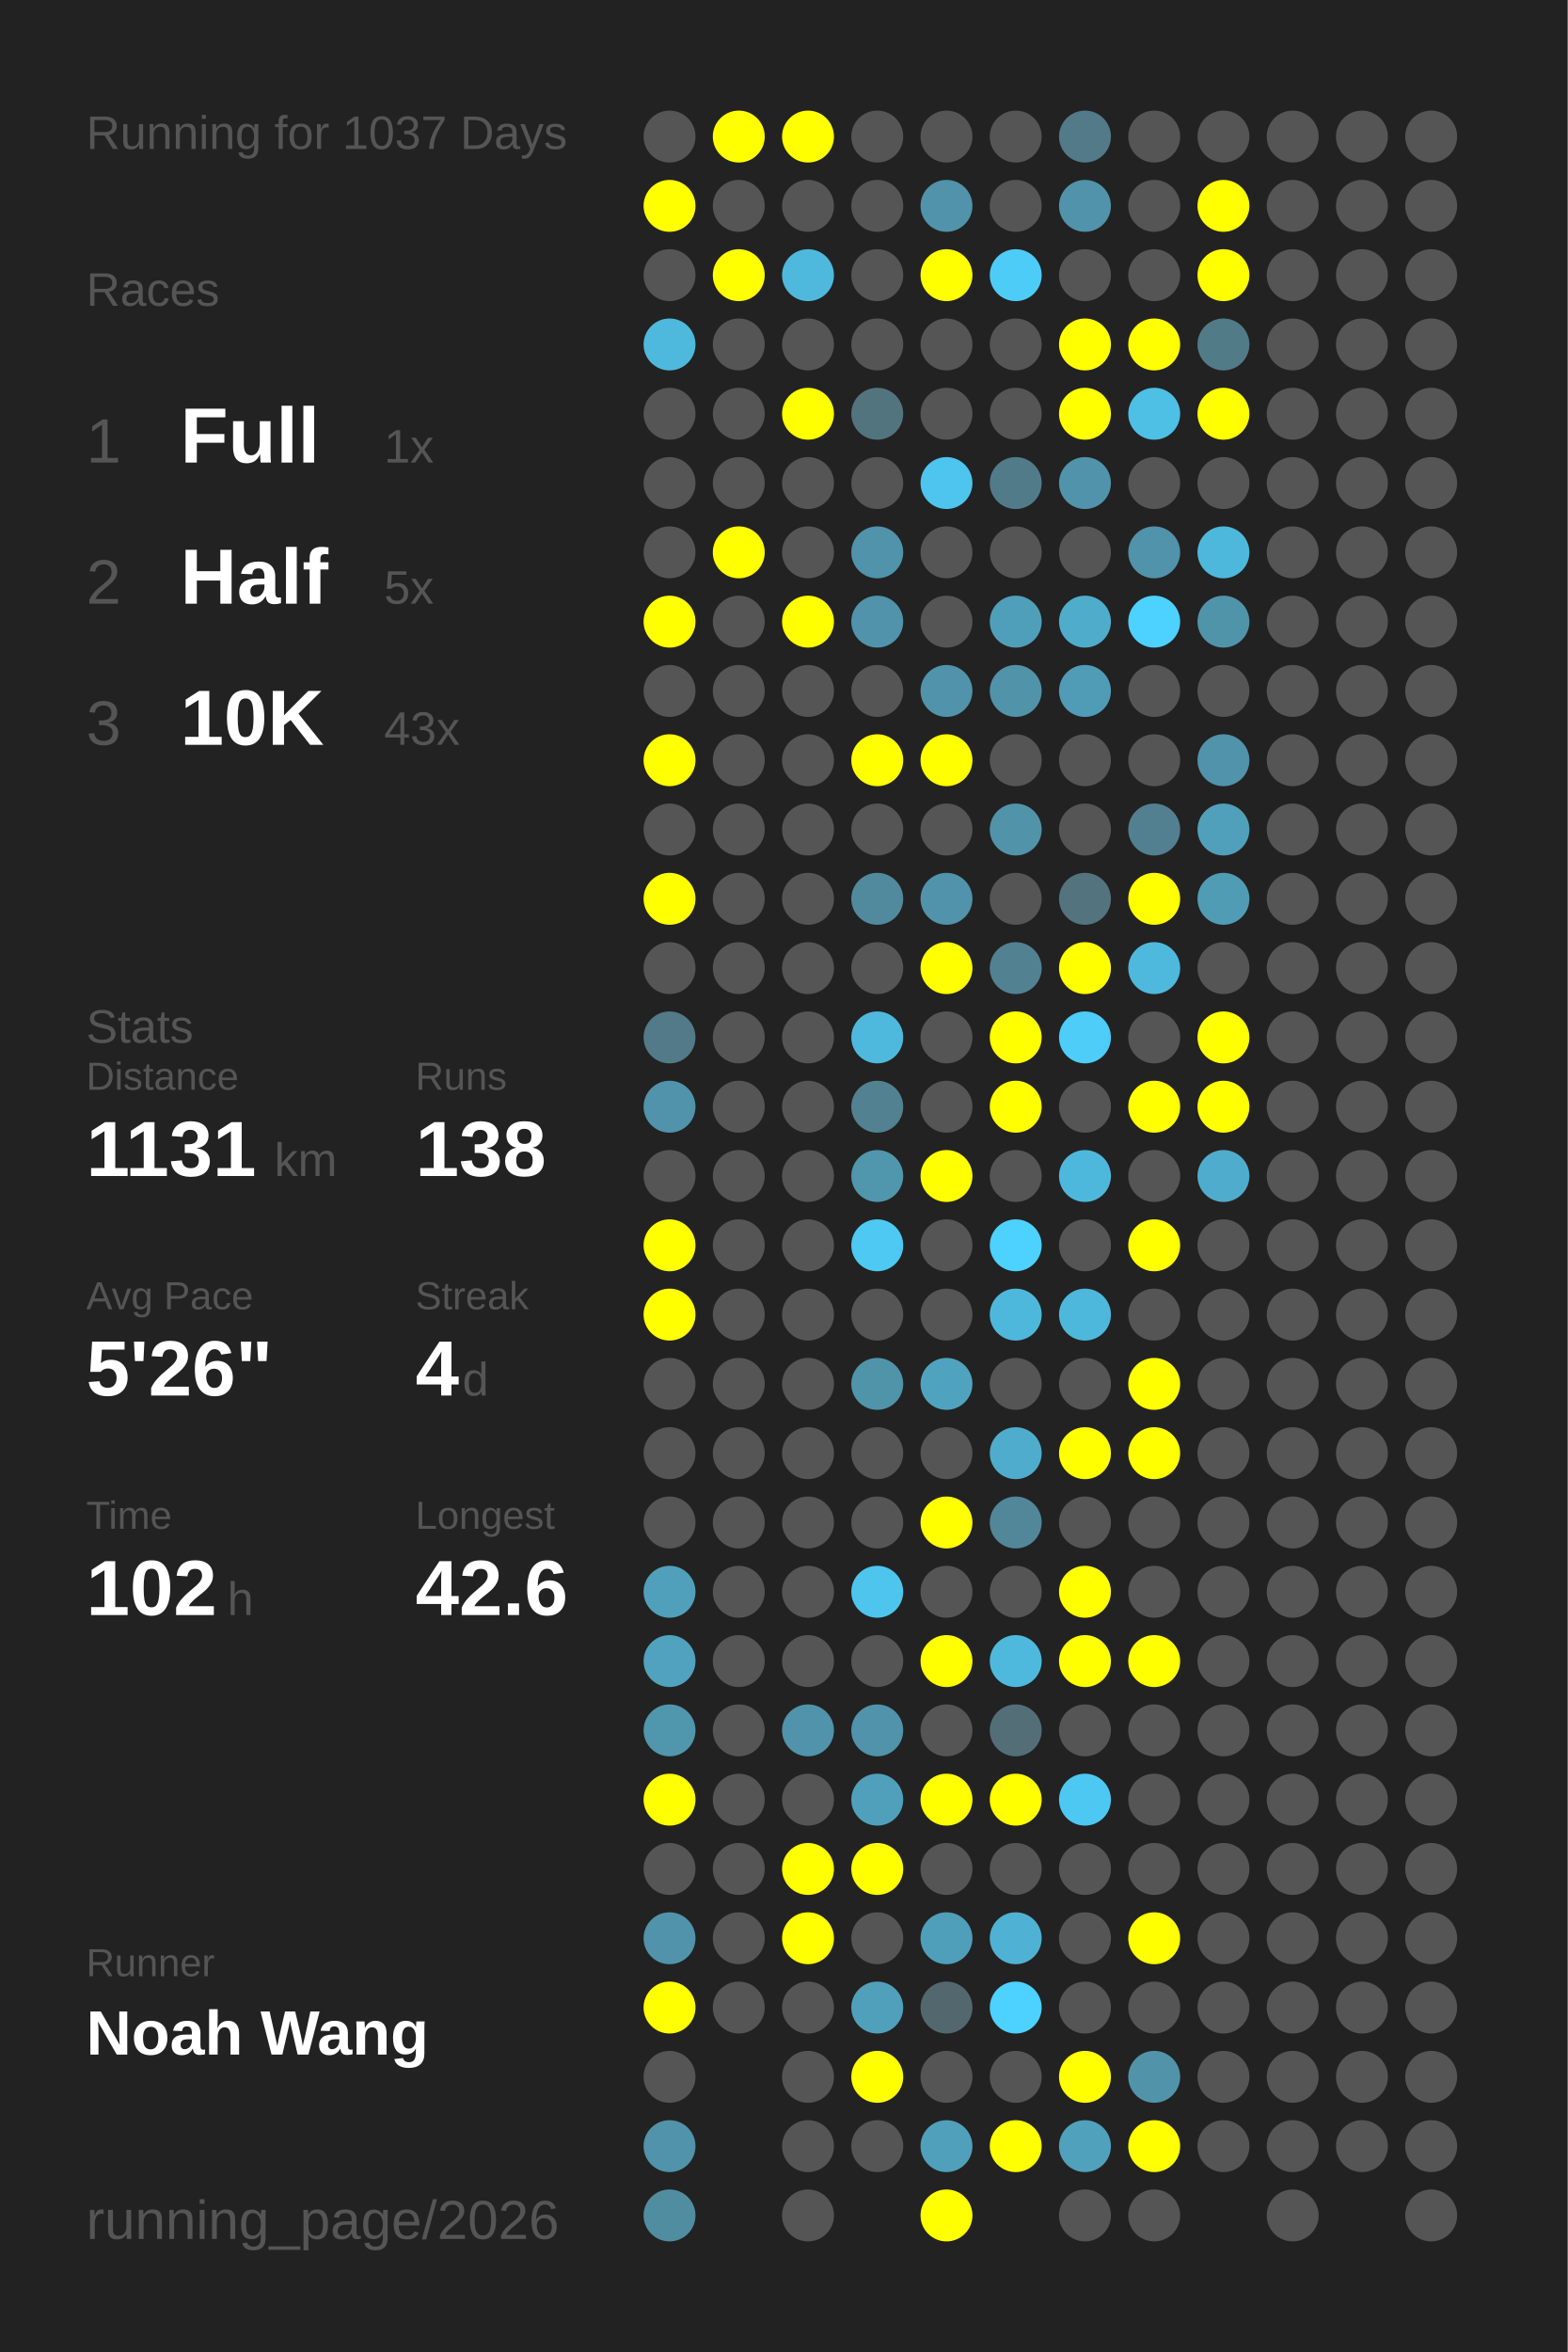
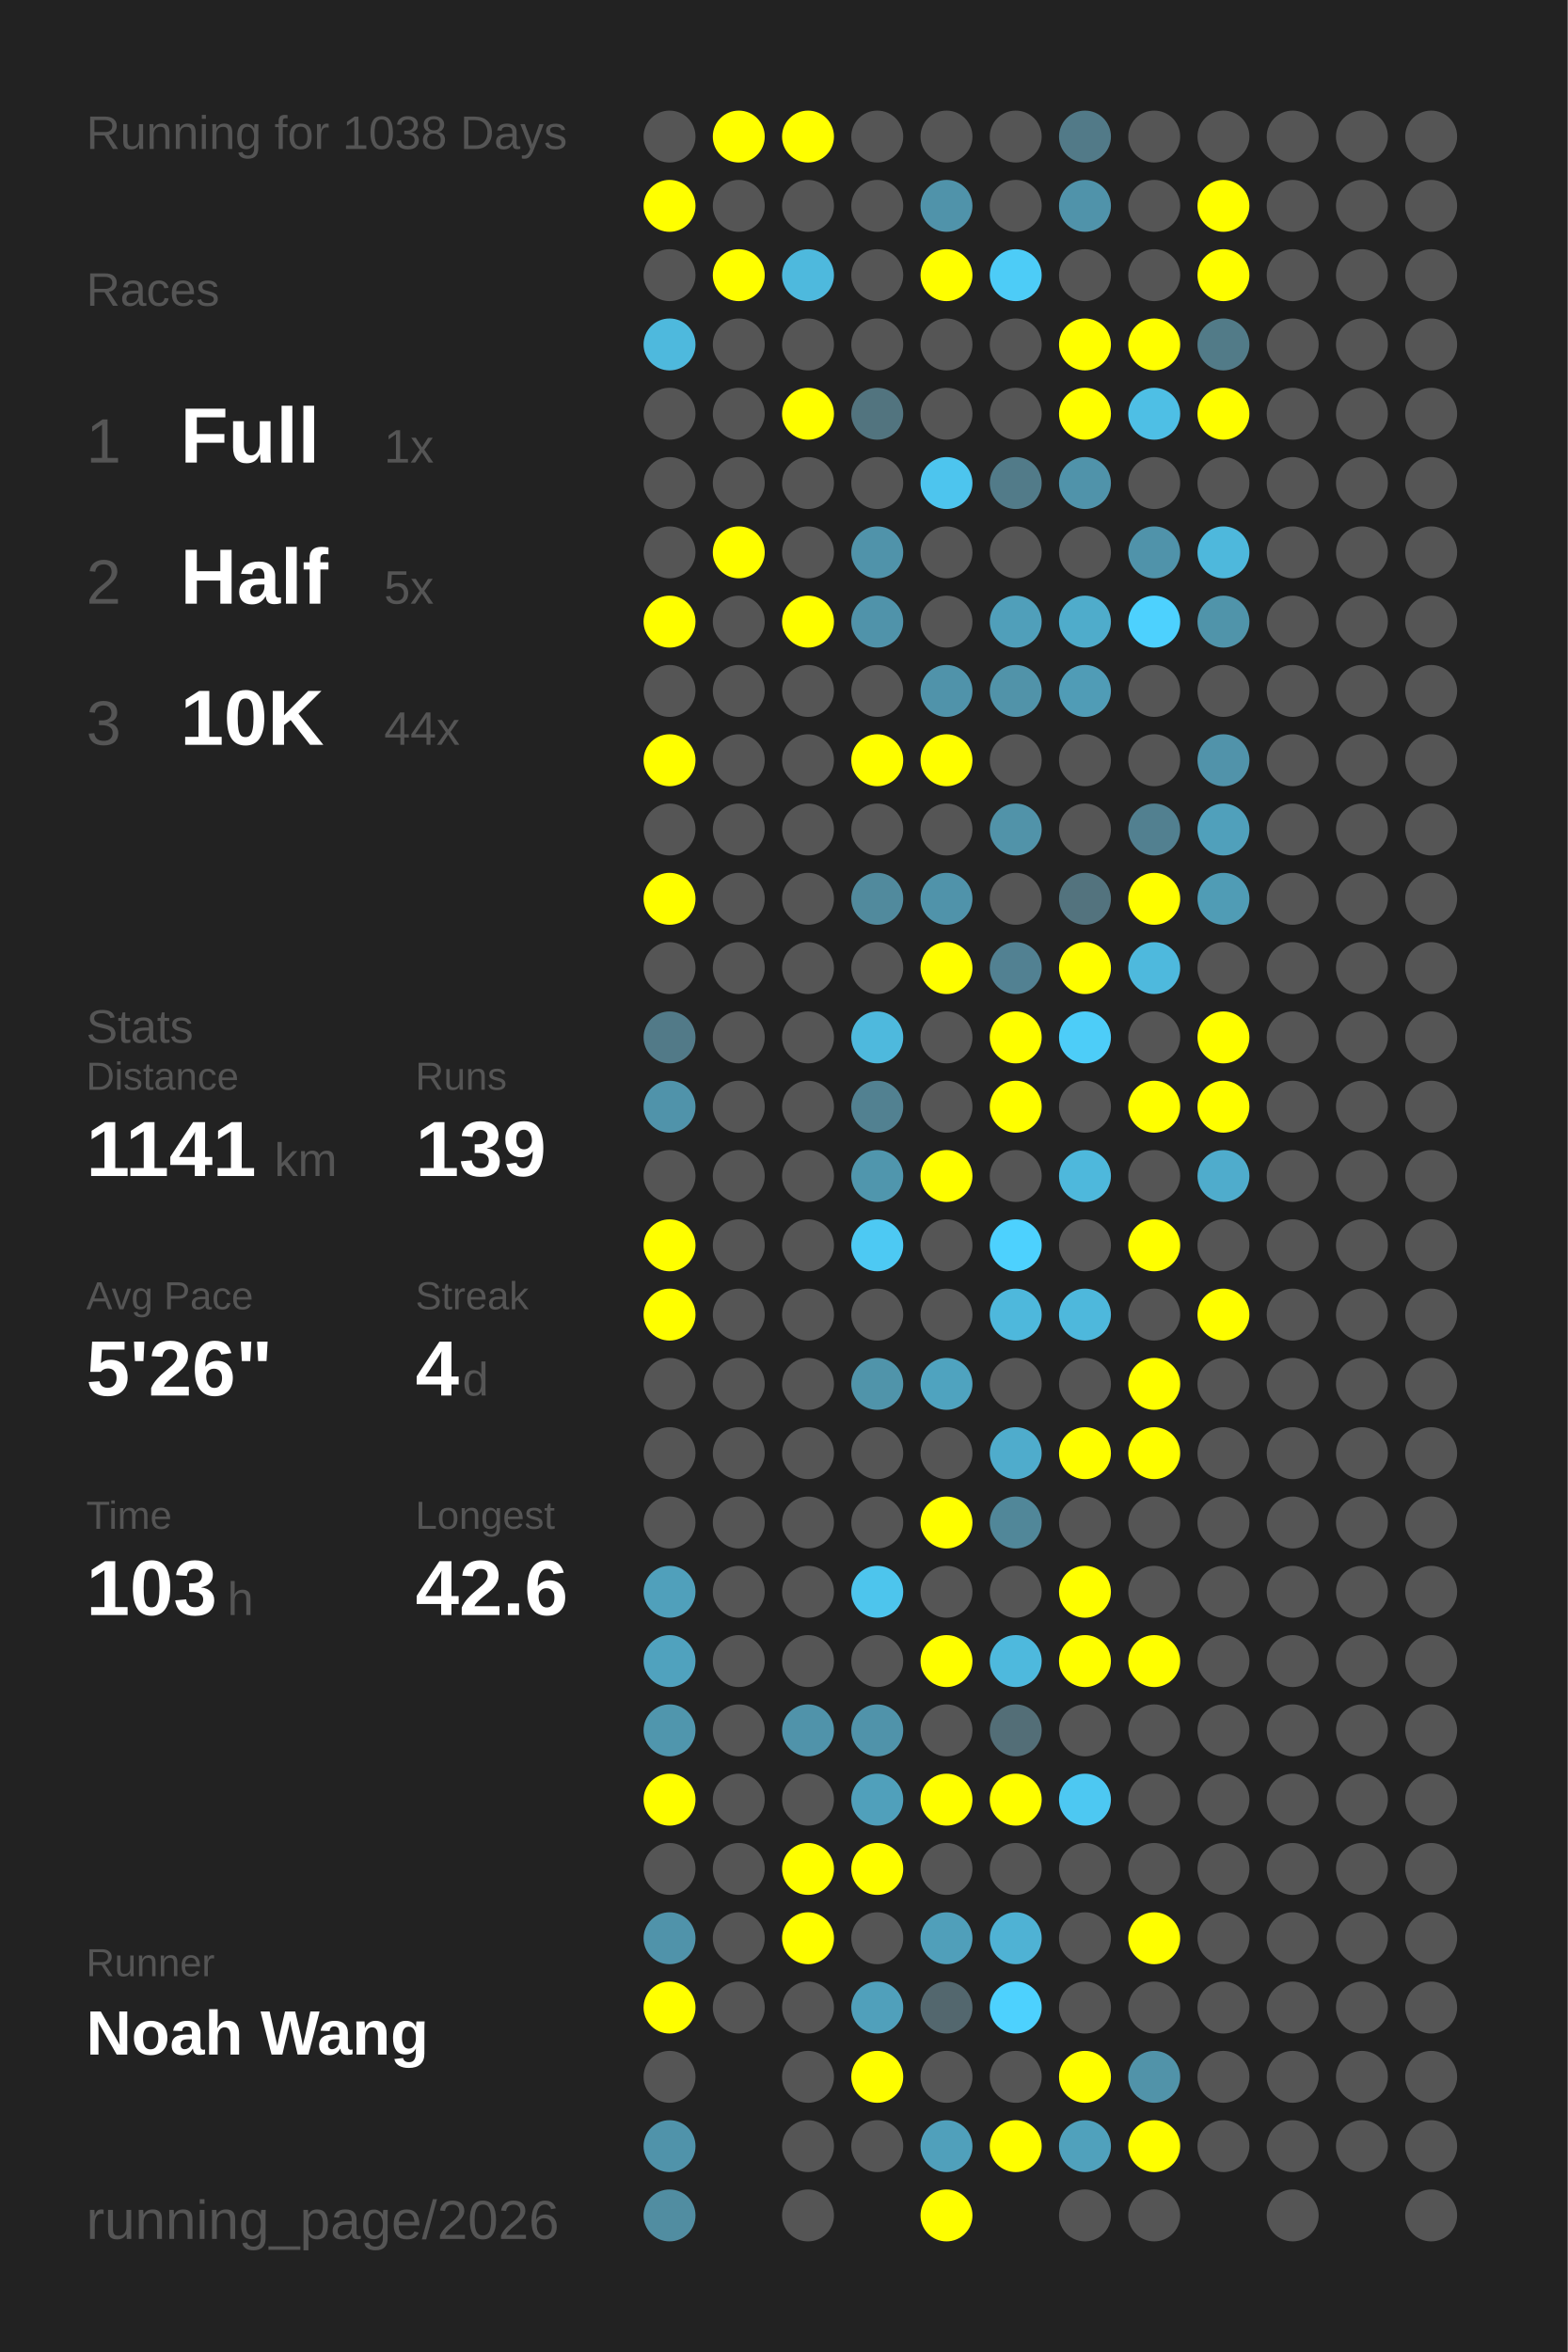
<svg xmlns="http://www.w3.org/2000/svg" baseProfile="full" height="300mm" version="1.1" viewBox="0,0,200,300" width="200mm">
  <defs />
  <rect fill="#222222" height="300" width="200" x="0" y="0" />
-   <text fill="#555555" style="font-size:6px; font-family:Arial;" x="11" y="19">Running for 1037 Days</text>
+   <text fill="#555555" style="font-size:6px; font-family:Arial;" x="11" y="19">Running for 1038 Days</text>
  <text fill="#555555" style="font-size:6px; font-family:Arial;" x="11" y="39">Races</text>
  <text fill="#555555" style="font-size:8px; font-family:Arial;" x="11" y="59">1</text>
  <text fill="#FFFFFF" style="font-size:10px; font-family:Arial; font-weight:bold;" x="23" y="59">Full</text>
  <text fill="#555555" style="font-size:6px; font-family:Arial;" x="49" y="59">1x</text>
  <text fill="#555555" style="font-size:8px; font-family:Arial;" x="11" y="77">2</text>
  <text fill="#FFFFFF" style="font-size:10px; font-family:Arial; font-weight:bold;" x="23" y="77">Half</text>
  <text fill="#555555" style="font-size:6px; font-family:Arial;" x="49" y="77">5x</text>
  <text fill="#555555" style="font-size:8px; font-family:Arial;" x="11" y="95">3</text>
  <text fill="#FFFFFF" style="font-size:10px; font-family:Arial; font-weight:bold;" x="23" y="95">10K</text>
-   <text fill="#555555" style="font-size:6px; font-family:Arial;" x="49" y="95">43x</text>
+   <text fill="#555555" style="font-size:6px; font-family:Arial;" x="49" y="95">44x</text>
  <text fill="#555555" style="font-size:6px; font-family:Arial;" x="11" y="133">Stats</text>
  <text fill="#555555" style="font-size:5px; font-family:Arial;" x="11" y="139">Distance</text>
-   <text fill="#FFFFFF" style="font-size:10px; font-family:Arial; font-weight:bold;" x="11" y="150">1131</text>
+   <text fill="#FFFFFF" style="font-size:10px; font-family:Arial; font-weight:bold;" x="11" y="150">1141</text>
  <text fill="#555555" style="font-size:6px; font-family:Arial;" x="35" y="150">km</text>
  <text fill="#555555" style="font-size:5px; font-family:Arial;" x="53" y="139">Runs</text>
-   <text fill="#FFFFFF" style="font-size:10px; font-family:Arial; font-weight:bold;" x="53" y="150">138</text>
+   <text fill="#FFFFFF" style="font-size:10px; font-family:Arial; font-weight:bold;" x="53" y="150">139</text>
  <text fill="#555555" style="font-size:5px; font-family:Arial;" x="11" y="167">Avg Pace</text>
  <text fill="#FFFFFF" style="font-size:10px; font-family:Arial; font-weight:bold;" x="11" y="178">5'26"</text>
  <text fill="#555555" style="font-size:5px; font-family:Arial;" x="53" y="167">Streak</text>
  <text fill="#FFFFFF" style="font-size:10px; font-family:Arial; font-weight:bold;" x="53" y="178">4</text>
  <text fill="#555555" style="font-size:6px; font-family:Arial;" x="59" y="178">d</text>
  <text fill="#555555" style="font-size:5px; font-family:Arial;" x="11" y="195">Time</text>
-   <text fill="#FFFFFF" style="font-size:10px; font-family:Arial; font-weight:bold;" x="11" y="206">102</text>
+   <text fill="#FFFFFF" style="font-size:10px; font-family:Arial; font-weight:bold;" x="11" y="206">103</text>
  <text fill="#555555" style="font-size:6px; font-family:Arial;" x="29" y="206">h</text>
  <text fill="#555555" style="font-size:5px; font-family:Arial;" x="53" y="195">Longest</text>
  <text fill="#FFFFFF" style="font-size:10px; font-family:Arial; font-weight:bold;" x="53" y="206">42.6</text>
  <text fill="#555555" style="font-size:5px; font-family:Arial;" x="11" y="252.065">Runner</text>
  <text fill="#FFFFFF" style="font-size:8px; font-family:Arial; font-weight:bold;" x="11" y="262.065">Noah Wang</text>
  <text fill="#555555" style="font-size:7px; font-family:Arial;" x="11" y="285.581">running_page/2026</text>
  <circle cx="85.417" cy="17.419" fill="#555555" r="3.312" />
  <circle cx="85.417" cy="26.258" fill="#FFFF00" r="3.312" />
  <circle cx="85.417" cy="35.097" fill="#555555" r="3.312" />
  <circle cx="85.417" cy="43.935" fill="#4eb9dd" r="3.312" />
  <circle cx="85.417" cy="52.774" fill="#555555" r="3.312" />
  <circle cx="85.417" cy="61.613" fill="#555555" r="3.312" />
  <circle cx="85.417" cy="70.452" fill="#555555" r="3.312" />
  <circle cx="85.417" cy="79.29" fill="#FFFF00" r="3.312" />
  <circle cx="85.417" cy="88.129" fill="#555555" r="3.312" />
  <circle cx="85.417" cy="96.968" fill="#FFFF00" r="3.312" />
  <circle cx="85.417" cy="105.806" fill="#555555" r="3.312" />
  <circle cx="85.417" cy="114.645" fill="#FFFF00" r="3.312" />
  <circle cx="85.417" cy="123.484" fill="#555555" r="3.312" />
  <circle cx="85.417" cy="132.323" fill="#527a88" r="3.312" />
  <circle cx="85.417" cy="141.161" fill="#5093aa" r="3.312" />
  <circle cx="85.417" cy="150" fill="#555555" r="3.312" />
  <circle cx="85.417" cy="158.839" fill="#FFFF00" r="3.312" />
  <circle cx="85.417" cy="167.677" fill="#FFFF00" r="3.312" />
  <circle cx="85.417" cy="176.516" fill="#555555" r="3.312" />
  <circle cx="85.417" cy="185.355" fill="#555555" r="3.312" />
  <circle cx="85.417" cy="194.194" fill="#555555" r="3.312" />
  <circle cx="85.417" cy="203.032" fill="#50a0bb" r="3.312" />
  <circle cx="85.417" cy="211.871" fill="#50a2be" r="3.312" />
  <circle cx="85.417" cy="220.71" fill="#5096ad" r="3.312" />
  <circle cx="85.417" cy="229.548" fill="#FFFF00" r="3.312" />
  <circle cx="85.417" cy="238.387" fill="#555555" r="3.312" />
  <circle cx="85.417" cy="247.226" fill="#5093aa" r="3.312" />
  <circle cx="85.417" cy="256.065" fill="#FFFF00" r="3.312" />
  <circle cx="85.417" cy="264.903" fill="#555555" r="3.312" />
  <circle cx="85.417" cy="273.742" fill="#5093aa" r="3.312" />
  <circle cx="85.417" cy="282.581" fill="#518da1" r="3.312" />
  <circle cx="94.25" cy="17.419" fill="#FFFF00" r="3.312" />
  <circle cx="94.25" cy="26.258" fill="#555555" r="3.312" />
  <circle cx="94.25" cy="35.097" fill="#FFFF00" r="3.312" />
  <circle cx="94.25" cy="43.935" fill="#555555" r="3.312" />
  <circle cx="94.25" cy="52.774" fill="#555555" r="3.312" />
  <circle cx="94.25" cy="61.613" fill="#555555" r="3.312" />
  <circle cx="94.25" cy="70.452" fill="#FFFF00" r="3.312" />
  <circle cx="94.25" cy="79.29" fill="#555555" r="3.312" />
  <circle cx="94.25" cy="88.129" fill="#555555" r="3.312" />
  <circle cx="94.25" cy="96.968" fill="#555555" r="3.312" />
  <circle cx="94.25" cy="105.806" fill="#555555" r="3.312" />
  <circle cx="94.25" cy="114.645" fill="#555555" r="3.312" />
  <circle cx="94.25" cy="123.484" fill="#555555" r="3.312" />
  <circle cx="94.25" cy="132.323" fill="#555555" r="3.312" />
  <circle cx="94.25" cy="141.161" fill="#555555" r="3.312" />
  <circle cx="94.25" cy="150" fill="#555555" r="3.312" />
  <circle cx="94.25" cy="158.839" fill="#555555" r="3.312" />
  <circle cx="94.25" cy="167.677" fill="#555555" r="3.312" />
  <circle cx="94.25" cy="176.516" fill="#555555" r="3.312" />
  <circle cx="94.25" cy="185.355" fill="#555555" r="3.312" />
  <circle cx="94.25" cy="194.194" fill="#555555" r="3.312" />
  <circle cx="94.25" cy="203.032" fill="#555555" r="3.312" />
  <circle cx="94.25" cy="211.871" fill="#555555" r="3.312" />
  <circle cx="94.25" cy="220.71" fill="#555555" r="3.312" />
  <circle cx="94.25" cy="229.548" fill="#555555" r="3.312" />
  <circle cx="94.25" cy="238.387" fill="#555555" r="3.312" />
  <circle cx="94.25" cy="247.226" fill="#555555" r="3.312" />
  <circle cx="94.25" cy="256.065" fill="#555555" r="3.312" />
  <circle cx="103.083" cy="17.419" fill="#FFFF00" r="3.312" />
  <circle cx="103.083" cy="26.258" fill="#555555" r="3.312" />
  <circle cx="103.083" cy="35.097" fill="#4eb9dd" r="3.312" />
  <circle cx="103.083" cy="43.935" fill="#555555" r="3.312" />
  <circle cx="103.083" cy="52.774" fill="#FFFF00" r="3.312" />
  <circle cx="103.083" cy="61.613" fill="#555555" r="3.312" />
  <circle cx="103.083" cy="70.452" fill="#555555" r="3.312" />
  <circle cx="103.083" cy="79.29" fill="#FFFF00" r="3.312" />
  <circle cx="103.083" cy="88.129" fill="#555555" r="3.312" />
  <circle cx="103.083" cy="96.968" fill="#555555" r="3.312" />
  <circle cx="103.083" cy="105.806" fill="#555555" r="3.312" />
  <circle cx="103.083" cy="114.645" fill="#555555" r="3.312" />
  <circle cx="103.083" cy="123.484" fill="#555555" r="3.312" />
  <circle cx="103.083" cy="132.323" fill="#555555" r="3.312" />
  <circle cx="103.083" cy="141.161" fill="#555555" r="3.312" />
  <circle cx="103.083" cy="150" fill="#555555" r="3.312" />
  <circle cx="103.083" cy="158.839" fill="#555555" r="3.312" />
  <circle cx="103.083" cy="167.677" fill="#555555" r="3.312" />
  <circle cx="103.083" cy="176.516" fill="#555555" r="3.312" />
  <circle cx="103.083" cy="185.355" fill="#555555" r="3.312" />
  <circle cx="103.083" cy="194.194" fill="#555555" r="3.312" />
  <circle cx="103.083" cy="203.032" fill="#555555" r="3.312" />
  <circle cx="103.083" cy="211.871" fill="#555555" r="3.312" />
  <circle cx="103.083" cy="220.71" fill="#5093aa" r="3.312" />
  <circle cx="103.083" cy="229.548" fill="#555555" r="3.312" />
  <circle cx="103.083" cy="238.387" fill="#FFFF00" r="3.312" />
  <circle cx="103.083" cy="247.226" fill="#FFFF00" r="3.312" />
  <circle cx="103.083" cy="256.065" fill="#555555" r="3.312" />
  <circle cx="103.083" cy="264.903" fill="#555555" r="3.312" />
  <circle cx="103.083" cy="273.742" fill="#555555" r="3.312" />
  <circle cx="103.083" cy="282.581" fill="#555555" r="3.312" />
  <circle cx="111.917" cy="17.419" fill="#555555" r="3.312" />
  <circle cx="111.917" cy="26.258" fill="#555555" r="3.312" />
  <circle cx="111.917" cy="35.097" fill="#555555" r="3.312" />
  <circle cx="111.917" cy="43.935" fill="#555555" r="3.312" />
  <circle cx="111.917" cy="52.774" fill="#52747f" r="3.312" />
  <circle cx="111.917" cy="61.613" fill="#555555" r="3.312" />
  <circle cx="111.917" cy="70.452" fill="#5093aa" r="3.312" />
  <circle cx="111.917" cy="79.29" fill="#5093aa" r="3.312" />
  <circle cx="111.917" cy="88.129" fill="#555555" r="3.312" />
  <circle cx="111.917" cy="96.968" fill="#FFFF00" r="3.312" />
  <circle cx="111.917" cy="105.806" fill="#555555" r="3.312" />
  <circle cx="111.917" cy="114.645" fill="#518a9d" r="3.312" />
  <circle cx="111.917" cy="123.484" fill="#555555" r="3.312" />
  <circle cx="111.917" cy="132.323" fill="#4eb9dd" r="3.312" />
  <circle cx="111.917" cy="141.161" fill="#528191" r="3.312" />
  <circle cx="111.917" cy="150" fill="#5096ad" r="3.312" />
  <circle cx="111.917" cy="158.839" fill="#4dc9f3" r="3.312" />
  <circle cx="111.917" cy="167.677" fill="#555555" r="3.312" />
  <circle cx="111.917" cy="176.516" fill="#5094aa" r="3.312" />
  <circle cx="111.917" cy="185.355" fill="#555555" r="3.312" />
  <circle cx="111.917" cy="194.194" fill="#555555" r="3.312" />
  <circle cx="111.917" cy="203.032" fill="#4dc5ed" r="3.312" />
  <circle cx="111.917" cy="211.871" fill="#555555" r="3.312" />
  <circle cx="111.917" cy="220.71" fill="#5093aa" r="3.312" />
  <circle cx="111.917" cy="229.548" fill="#50a0bb" r="3.312" />
  <circle cx="111.917" cy="238.387" fill="#FFFF00" r="3.312" />
  <circle cx="111.917" cy="247.226" fill="#555555" r="3.312" />
  <circle cx="111.917" cy="256.065" fill="#50a0bb" r="3.312" />
  <circle cx="111.917" cy="264.903" fill="#FFFF00" r="3.312" />
  <circle cx="111.917" cy="273.742" fill="#555555" r="3.312" />
  <circle cx="120.75" cy="17.419" fill="#555555" r="3.312" />
  <circle cx="120.75" cy="26.258" fill="#5093aa" r="3.312" />
  <circle cx="120.75" cy="35.097" fill="#FFFF00" r="3.312" />
  <circle cx="120.75" cy="43.935" fill="#555555" r="3.312" />
  <circle cx="120.75" cy="52.774" fill="#555555" r="3.312" />
  <circle cx="120.75" cy="61.613" fill="#4dc5ee" r="3.312" />
  <circle cx="120.75" cy="70.452" fill="#555555" r="3.312" />
  <circle cx="120.75" cy="79.29" fill="#555555" r="3.312" />
  <circle cx="120.75" cy="88.129" fill="#5093aa" r="3.312" />
  <circle cx="120.75" cy="96.968" fill="#FFFF00" r="3.312" />
  <circle cx="120.75" cy="105.806" fill="#555555" r="3.312" />
  <circle cx="120.75" cy="114.645" fill="#5093aa" r="3.312" />
  <circle cx="120.75" cy="123.484" fill="#FFFF00" r="3.312" />
  <circle cx="120.75" cy="132.323" fill="#555555" r="3.312" />
  <circle cx="120.75" cy="141.161" fill="#555555" r="3.312" />
  <circle cx="120.75" cy="150" fill="#FFFF00" r="3.312" />
  <circle cx="120.75" cy="158.839" fill="#555555" r="3.312" />
  <circle cx="120.75" cy="167.677" fill="#555555" r="3.312" />
  <circle cx="120.75" cy="176.516" fill="#4fa3bf" r="3.312" />
  <circle cx="120.75" cy="185.355" fill="#555555" r="3.312" />
  <circle cx="120.75" cy="194.194" fill="#FFFF00" r="3.312" />
  <circle cx="120.75" cy="203.032" fill="#555555" r="3.312" />
  <circle cx="120.75" cy="211.871" fill="#FFFF00" r="3.312" />
  <circle cx="120.75" cy="220.71" fill="#555555" r="3.312" />
  <circle cx="120.75" cy="229.548" fill="#FFFF00" r="3.312" />
  <circle cx="120.75" cy="238.387" fill="#555555" r="3.312" />
  <circle cx="120.75" cy="247.226" fill="#509fba" r="3.312" />
  <circle cx="120.75" cy="256.065" fill="#53676e" r="3.312" />
  <circle cx="120.75" cy="264.903" fill="#555555" r="3.312" />
  <circle cx="120.75" cy="273.742" fill="#50a0bb" r="3.312" />
  <circle cx="120.75" cy="282.581" fill="#FFFF00" r="3.312" />
  <circle cx="129.583" cy="17.419" fill="#555555" r="3.312" />
  <circle cx="129.583" cy="26.258" fill="#555555" r="3.312" />
  <circle cx="129.583" cy="35.097" fill="#4dccf7" r="3.312" />
  <circle cx="129.583" cy="43.935" fill="#555555" r="3.312" />
  <circle cx="129.583" cy="52.774" fill="#555555" r="3.312" />
  <circle cx="129.583" cy="61.613" fill="#527b89" r="3.312" />
  <circle cx="129.583" cy="70.452" fill="#555555" r="3.312" />
  <circle cx="129.583" cy="79.29" fill="#509fba" r="3.312" />
  <circle cx="129.583" cy="88.129" fill="#5193a9" r="3.312" />
  <circle cx="129.583" cy="96.968" fill="#555555" r="3.312" />
  <circle cx="129.583" cy="105.806" fill="#5193a9" r="3.312" />
  <circle cx="129.583" cy="114.645" fill="#555555" r="3.312" />
  <circle cx="129.583" cy="123.484" fill="#528192" r="3.312" />
  <circle cx="129.583" cy="132.323" fill="#FFFF00" r="3.312" />
  <circle cx="129.583" cy="141.161" fill="#FFFF00" r="3.312" />
  <circle cx="129.583" cy="150" fill="#555555" r="3.312" />
  <circle cx="129.583" cy="158.839" fill="#4dd1fe" r="3.312" />
  <circle cx="129.583" cy="167.677" fill="#4eb8dc" r="3.312" />
  <circle cx="129.583" cy="176.516" fill="#555555" r="3.312" />
  <circle cx="129.583" cy="185.355" fill="#4faccc" r="3.312" />
  <circle cx="129.583" cy="194.194" fill="#518799" r="3.312" />
  <circle cx="129.583" cy="203.032" fill="#555555" r="3.312" />
  <circle cx="129.583" cy="211.871" fill="#4eb9dd" r="3.312" />
  <circle cx="129.583" cy="220.71" fill="#536e77" r="3.312" />
  <circle cx="129.583" cy="229.548" fill="#FFFF00" r="3.312" />
  <circle cx="129.583" cy="238.387" fill="#555555" r="3.312" />
  <circle cx="129.583" cy="247.226" fill="#4fb2d4" r="3.312" />
  <circle cx="129.583" cy="256.065" fill="#4dd1fe" r="3.312" />
  <circle cx="129.583" cy="264.903" fill="#555555" r="3.312" />
  <circle cx="129.583" cy="273.742" fill="#FFFF00" r="3.312" />
  <circle cx="138.417" cy="17.419" fill="#527a88" r="3.312" />
  <circle cx="138.417" cy="26.258" fill="#5093aa" r="3.312" />
  <circle cx="138.417" cy="35.097" fill="#555555" r="3.312" />
  <circle cx="138.417" cy="43.935" fill="#FFFF00" r="3.312" />
  <circle cx="138.417" cy="52.774" fill="#FFFF00" r="3.312" />
  <circle cx="138.417" cy="61.613" fill="#5093aa" r="3.312" />
  <circle cx="138.417" cy="70.452" fill="#555555" r="3.312" />
  <circle cx="138.417" cy="79.29" fill="#4faccb" r="3.312" />
  <circle cx="138.417" cy="88.129" fill="#509cb6" r="3.312" />
  <circle cx="138.417" cy="96.968" fill="#555555" r="3.312" />
  <circle cx="138.417" cy="105.806" fill="#555555" r="3.312" />
  <circle cx="138.417" cy="114.645" fill="#53737e" r="3.312" />
  <circle cx="138.417" cy="123.484" fill="#FFFF00" r="3.312" />
  <circle cx="138.417" cy="132.323" fill="#4dcdf8" r="3.312" />
  <circle cx="138.417" cy="141.161" fill="#555555" r="3.312" />
  <circle cx="138.417" cy="150" fill="#4eb8dc" r="3.312" />
  <circle cx="138.417" cy="158.839" fill="#555555" r="3.312" />
  <circle cx="138.417" cy="167.677" fill="#4eb8dc" r="3.312" />
  <circle cx="138.417" cy="176.516" fill="#555555" r="3.312" />
  <circle cx="138.417" cy="185.355" fill="#FFFF00" r="3.312" />
  <circle cx="138.417" cy="194.194" fill="#555555" r="3.312" />
  <circle cx="138.417" cy="203.032" fill="#FFFF00" r="3.312" />
  <circle cx="138.417" cy="211.871" fill="#FFFF00" r="3.312" />
  <circle cx="138.417" cy="220.71" fill="#555555" r="3.312" />
  <circle cx="138.417" cy="229.548" fill="#4dc8f2" r="3.312" />
  <circle cx="138.417" cy="238.387" fill="#555555" r="3.312" />
  <circle cx="138.417" cy="247.226" fill="#555555" r="3.312" />
  <circle cx="138.417" cy="256.065" fill="#555555" r="3.312" />
  <circle cx="138.417" cy="264.903" fill="#FFFF00" r="3.312" />
  <circle cx="138.417" cy="273.742" fill="#50a1bc" r="3.312" />
  <circle cx="138.417" cy="282.581" fill="#555555" r="3.312" />
  <circle cx="147.25" cy="17.419" fill="#555555" r="3.312" />
  <circle cx="147.25" cy="26.258" fill="#555555" r="3.312" />
  <circle cx="147.25" cy="35.097" fill="#555555" r="3.312" />
  <circle cx="147.25" cy="43.935" fill="#FFFF00" r="3.312" />
  <circle cx="147.25" cy="52.774" fill="#4ebfe5" r="3.312" />
  <circle cx="147.25" cy="61.613" fill="#555555" r="3.312" />
  <circle cx="147.25" cy="70.452" fill="#5093aa" r="3.312" />
  <circle cx="147.25" cy="79.29" fill="#4dd1fe" r="3.312" />
  <circle cx="147.25" cy="88.129" fill="#555555" r="3.312" />
  <circle cx="147.25" cy="96.968" fill="#555555" r="3.312" />
  <circle cx="147.25" cy="105.806" fill="#528090" r="3.312" />
  <circle cx="147.25" cy="114.645" fill="#FFFF00" r="3.312" />
  <circle cx="147.25" cy="123.484" fill="#4eb9dd" r="3.312" />
  <circle cx="147.25" cy="132.323" fill="#555555" r="3.312" />
  <circle cx="147.25" cy="141.161" fill="#FFFF00" r="3.312" />
  <circle cx="147.25" cy="150" fill="#555555" r="3.312" />
  <circle cx="147.25" cy="158.839" fill="#FFFF00" r="3.312" />
  <circle cx="147.25" cy="167.677" fill="#555555" r="3.312" />
  <circle cx="147.25" cy="176.516" fill="#FFFF00" r="3.312" />
  <circle cx="147.25" cy="185.355" fill="#FFFF00" r="3.312" />
  <circle cx="147.25" cy="194.194" fill="#555555" r="3.312" />
  <circle cx="147.25" cy="203.032" fill="#555555" r="3.312" />
  <circle cx="147.25" cy="211.871" fill="#FFFF00" r="3.312" />
  <circle cx="147.25" cy="220.71" fill="#555555" r="3.312" />
  <circle cx="147.25" cy="229.548" fill="#555555" r="3.312" />
  <circle cx="147.25" cy="238.387" fill="#555555" r="3.312" />
  <circle cx="147.25" cy="247.226" fill="#FFFF00" r="3.312" />
  <circle cx="147.25" cy="256.065" fill="#555555" r="3.312" />
  <circle cx="147.25" cy="264.903" fill="#5193a9" r="3.312" />
  <circle cx="147.25" cy="273.742" fill="#FFFF00" r="3.312" />
  <circle cx="147.25" cy="282.581" fill="#555555" r="3.312" />
  <circle cx="156.083" cy="17.419" fill="#555555" r="3.312" />
  <circle cx="156.083" cy="26.258" fill="#FFFF00" r="3.312" />
  <circle cx="156.083" cy="35.097" fill="#FFFF00" r="3.312" />
  <circle cx="156.083" cy="43.935" fill="#527b88" r="3.312" />
  <circle cx="156.083" cy="52.774" fill="#FFFF00" r="3.312" />
  <circle cx="156.083" cy="61.613" fill="#555555" r="3.312" />
  <circle cx="156.083" cy="70.452" fill="#4eb8dc" r="3.312" />
  <circle cx="156.083" cy="79.29" fill="#5094aa" r="3.312" />
  <circle cx="156.083" cy="88.129" fill="#555555" r="3.312" />
  <circle cx="156.083" cy="96.968" fill="#5193aa" r="3.312" />
  <circle cx="156.083" cy="105.806" fill="#50a0bb" r="3.312" />
  <circle cx="156.083" cy="114.645" fill="#509cb5" r="3.312" />
  <circle cx="156.083" cy="123.484" fill="#555555" r="3.312" />
  <circle cx="156.083" cy="132.323" fill="#FFFF00" r="3.312" />
  <circle cx="156.083" cy="141.161" fill="#FFFF00" r="3.312" />
  <circle cx="156.083" cy="150" fill="#4faccc" r="3.312" />
  <circle cx="156.083" cy="158.839" fill="#555555" r="3.312" />
-   <circle cx="156.083" cy="167.677" fill="#555555" r="3.312" />
+   <circle cx="156.083" cy="167.677" fill="#FFFF00" r="3.312" />
  <circle cx="156.083" cy="176.516" fill="#555555" r="3.312" />
  <circle cx="156.083" cy="185.355" fill="#555555" r="3.312" />
  <circle cx="156.083" cy="194.194" fill="#555555" r="3.312" />
  <circle cx="156.083" cy="203.032" fill="#555555" r="3.312" />
  <circle cx="156.083" cy="211.871" fill="#555555" r="3.312" />
  <circle cx="156.083" cy="220.71" fill="#555555" r="3.312" />
  <circle cx="156.083" cy="229.548" fill="#555555" r="3.312" />
  <circle cx="156.083" cy="238.387" fill="#555555" r="3.312" />
  <circle cx="156.083" cy="247.226" fill="#555555" r="3.312" />
  <circle cx="156.083" cy="256.065" fill="#555555" r="3.312" />
  <circle cx="156.083" cy="264.903" fill="#555555" r="3.312" />
  <circle cx="156.083" cy="273.742" fill="#555555" r="3.312" />
  <circle cx="164.917" cy="17.419" fill="#555555" r="3.312" />
  <circle cx="164.917" cy="26.258" fill="#555555" r="3.312" />
  <circle cx="164.917" cy="35.097" fill="#555555" r="3.312" />
  <circle cx="164.917" cy="43.935" fill="#555555" r="3.312" />
  <circle cx="164.917" cy="52.774" fill="#555555" r="3.312" />
  <circle cx="164.917" cy="61.613" fill="#555555" r="3.312" />
  <circle cx="164.917" cy="70.452" fill="#555555" r="3.312" />
  <circle cx="164.917" cy="79.29" fill="#555555" r="3.312" />
  <circle cx="164.917" cy="88.129" fill="#555555" r="3.312" />
  <circle cx="164.917" cy="96.968" fill="#555555" r="3.312" />
  <circle cx="164.917" cy="105.806" fill="#555555" r="3.312" />
  <circle cx="164.917" cy="114.645" fill="#555555" r="3.312" />
  <circle cx="164.917" cy="123.484" fill="#555555" r="3.312" />
  <circle cx="164.917" cy="132.323" fill="#555555" r="3.312" />
  <circle cx="164.917" cy="141.161" fill="#555555" r="3.312" />
  <circle cx="164.917" cy="150" fill="#555555" r="3.312" />
  <circle cx="164.917" cy="158.839" fill="#555555" r="3.312" />
  <circle cx="164.917" cy="167.677" fill="#555555" r="3.312" />
  <circle cx="164.917" cy="176.516" fill="#555555" r="3.312" />
  <circle cx="164.917" cy="185.355" fill="#555555" r="3.312" />
  <circle cx="164.917" cy="194.194" fill="#555555" r="3.312" />
  <circle cx="164.917" cy="203.032" fill="#555555" r="3.312" />
  <circle cx="164.917" cy="211.871" fill="#555555" r="3.312" />
  <circle cx="164.917" cy="220.71" fill="#555555" r="3.312" />
  <circle cx="164.917" cy="229.548" fill="#555555" r="3.312" />
  <circle cx="164.917" cy="238.387" fill="#555555" r="3.312" />
  <circle cx="164.917" cy="247.226" fill="#555555" r="3.312" />
  <circle cx="164.917" cy="256.065" fill="#555555" r="3.312" />
  <circle cx="164.917" cy="264.903" fill="#555555" r="3.312" />
  <circle cx="164.917" cy="273.742" fill="#555555" r="3.312" />
  <circle cx="164.917" cy="282.581" fill="#555555" r="3.312" />
  <circle cx="173.75" cy="17.419" fill="#555555" r="3.312" />
  <circle cx="173.75" cy="26.258" fill="#555555" r="3.312" />
  <circle cx="173.75" cy="35.097" fill="#555555" r="3.312" />
  <circle cx="173.75" cy="43.935" fill="#555555" r="3.312" />
  <circle cx="173.75" cy="52.774" fill="#555555" r="3.312" />
  <circle cx="173.75" cy="61.613" fill="#555555" r="3.312" />
  <circle cx="173.75" cy="70.452" fill="#555555" r="3.312" />
  <circle cx="173.75" cy="79.29" fill="#555555" r="3.312" />
  <circle cx="173.75" cy="88.129" fill="#555555" r="3.312" />
  <circle cx="173.75" cy="96.968" fill="#555555" r="3.312" />
  <circle cx="173.75" cy="105.806" fill="#555555" r="3.312" />
  <circle cx="173.75" cy="114.645" fill="#555555" r="3.312" />
  <circle cx="173.75" cy="123.484" fill="#555555" r="3.312" />
  <circle cx="173.75" cy="132.323" fill="#555555" r="3.312" />
  <circle cx="173.75" cy="141.161" fill="#555555" r="3.312" />
  <circle cx="173.75" cy="150" fill="#555555" r="3.312" />
  <circle cx="173.75" cy="158.839" fill="#555555" r="3.312" />
  <circle cx="173.75" cy="167.677" fill="#555555" r="3.312" />
  <circle cx="173.75" cy="176.516" fill="#555555" r="3.312" />
  <circle cx="173.75" cy="185.355" fill="#555555" r="3.312" />
  <circle cx="173.75" cy="194.194" fill="#555555" r="3.312" />
  <circle cx="173.75" cy="203.032" fill="#555555" r="3.312" />
  <circle cx="173.75" cy="211.871" fill="#555555" r="3.312" />
  <circle cx="173.75" cy="220.71" fill="#555555" r="3.312" />
  <circle cx="173.75" cy="229.548" fill="#555555" r="3.312" />
  <circle cx="173.75" cy="238.387" fill="#555555" r="3.312" />
  <circle cx="173.75" cy="247.226" fill="#555555" r="3.312" />
  <circle cx="173.75" cy="256.065" fill="#555555" r="3.312" />
  <circle cx="173.75" cy="264.903" fill="#555555" r="3.312" />
  <circle cx="173.75" cy="273.742" fill="#555555" r="3.312" />
  <circle cx="182.583" cy="17.419" fill="#555555" r="3.312" />
  <circle cx="182.583" cy="26.258" fill="#555555" r="3.312" />
  <circle cx="182.583" cy="35.097" fill="#555555" r="3.312" />
  <circle cx="182.583" cy="43.935" fill="#555555" r="3.312" />
  <circle cx="182.583" cy="52.774" fill="#555555" r="3.312" />
  <circle cx="182.583" cy="61.613" fill="#555555" r="3.312" />
  <circle cx="182.583" cy="70.452" fill="#555555" r="3.312" />
  <circle cx="182.583" cy="79.29" fill="#555555" r="3.312" />
  <circle cx="182.583" cy="88.129" fill="#555555" r="3.312" />
  <circle cx="182.583" cy="96.968" fill="#555555" r="3.312" />
  <circle cx="182.583" cy="105.806" fill="#555555" r="3.312" />
  <circle cx="182.583" cy="114.645" fill="#555555" r="3.312" />
  <circle cx="182.583" cy="123.484" fill="#555555" r="3.312" />
  <circle cx="182.583" cy="132.323" fill="#555555" r="3.312" />
  <circle cx="182.583" cy="141.161" fill="#555555" r="3.312" />
  <circle cx="182.583" cy="150" fill="#555555" r="3.312" />
  <circle cx="182.583" cy="158.839" fill="#555555" r="3.312" />
  <circle cx="182.583" cy="167.677" fill="#555555" r="3.312" />
  <circle cx="182.583" cy="176.516" fill="#555555" r="3.312" />
  <circle cx="182.583" cy="185.355" fill="#555555" r="3.312" />
  <circle cx="182.583" cy="194.194" fill="#555555" r="3.312" />
  <circle cx="182.583" cy="203.032" fill="#555555" r="3.312" />
  <circle cx="182.583" cy="211.871" fill="#555555" r="3.312" />
  <circle cx="182.583" cy="220.71" fill="#555555" r="3.312" />
  <circle cx="182.583" cy="229.548" fill="#555555" r="3.312" />
  <circle cx="182.583" cy="238.387" fill="#555555" r="3.312" />
  <circle cx="182.583" cy="247.226" fill="#555555" r="3.312" />
  <circle cx="182.583" cy="256.065" fill="#555555" r="3.312" />
  <circle cx="182.583" cy="264.903" fill="#555555" r="3.312" />
  <circle cx="182.583" cy="273.742" fill="#555555" r="3.312" />
  <circle cx="182.583" cy="282.581" fill="#555555" r="3.312" />
</svg>
